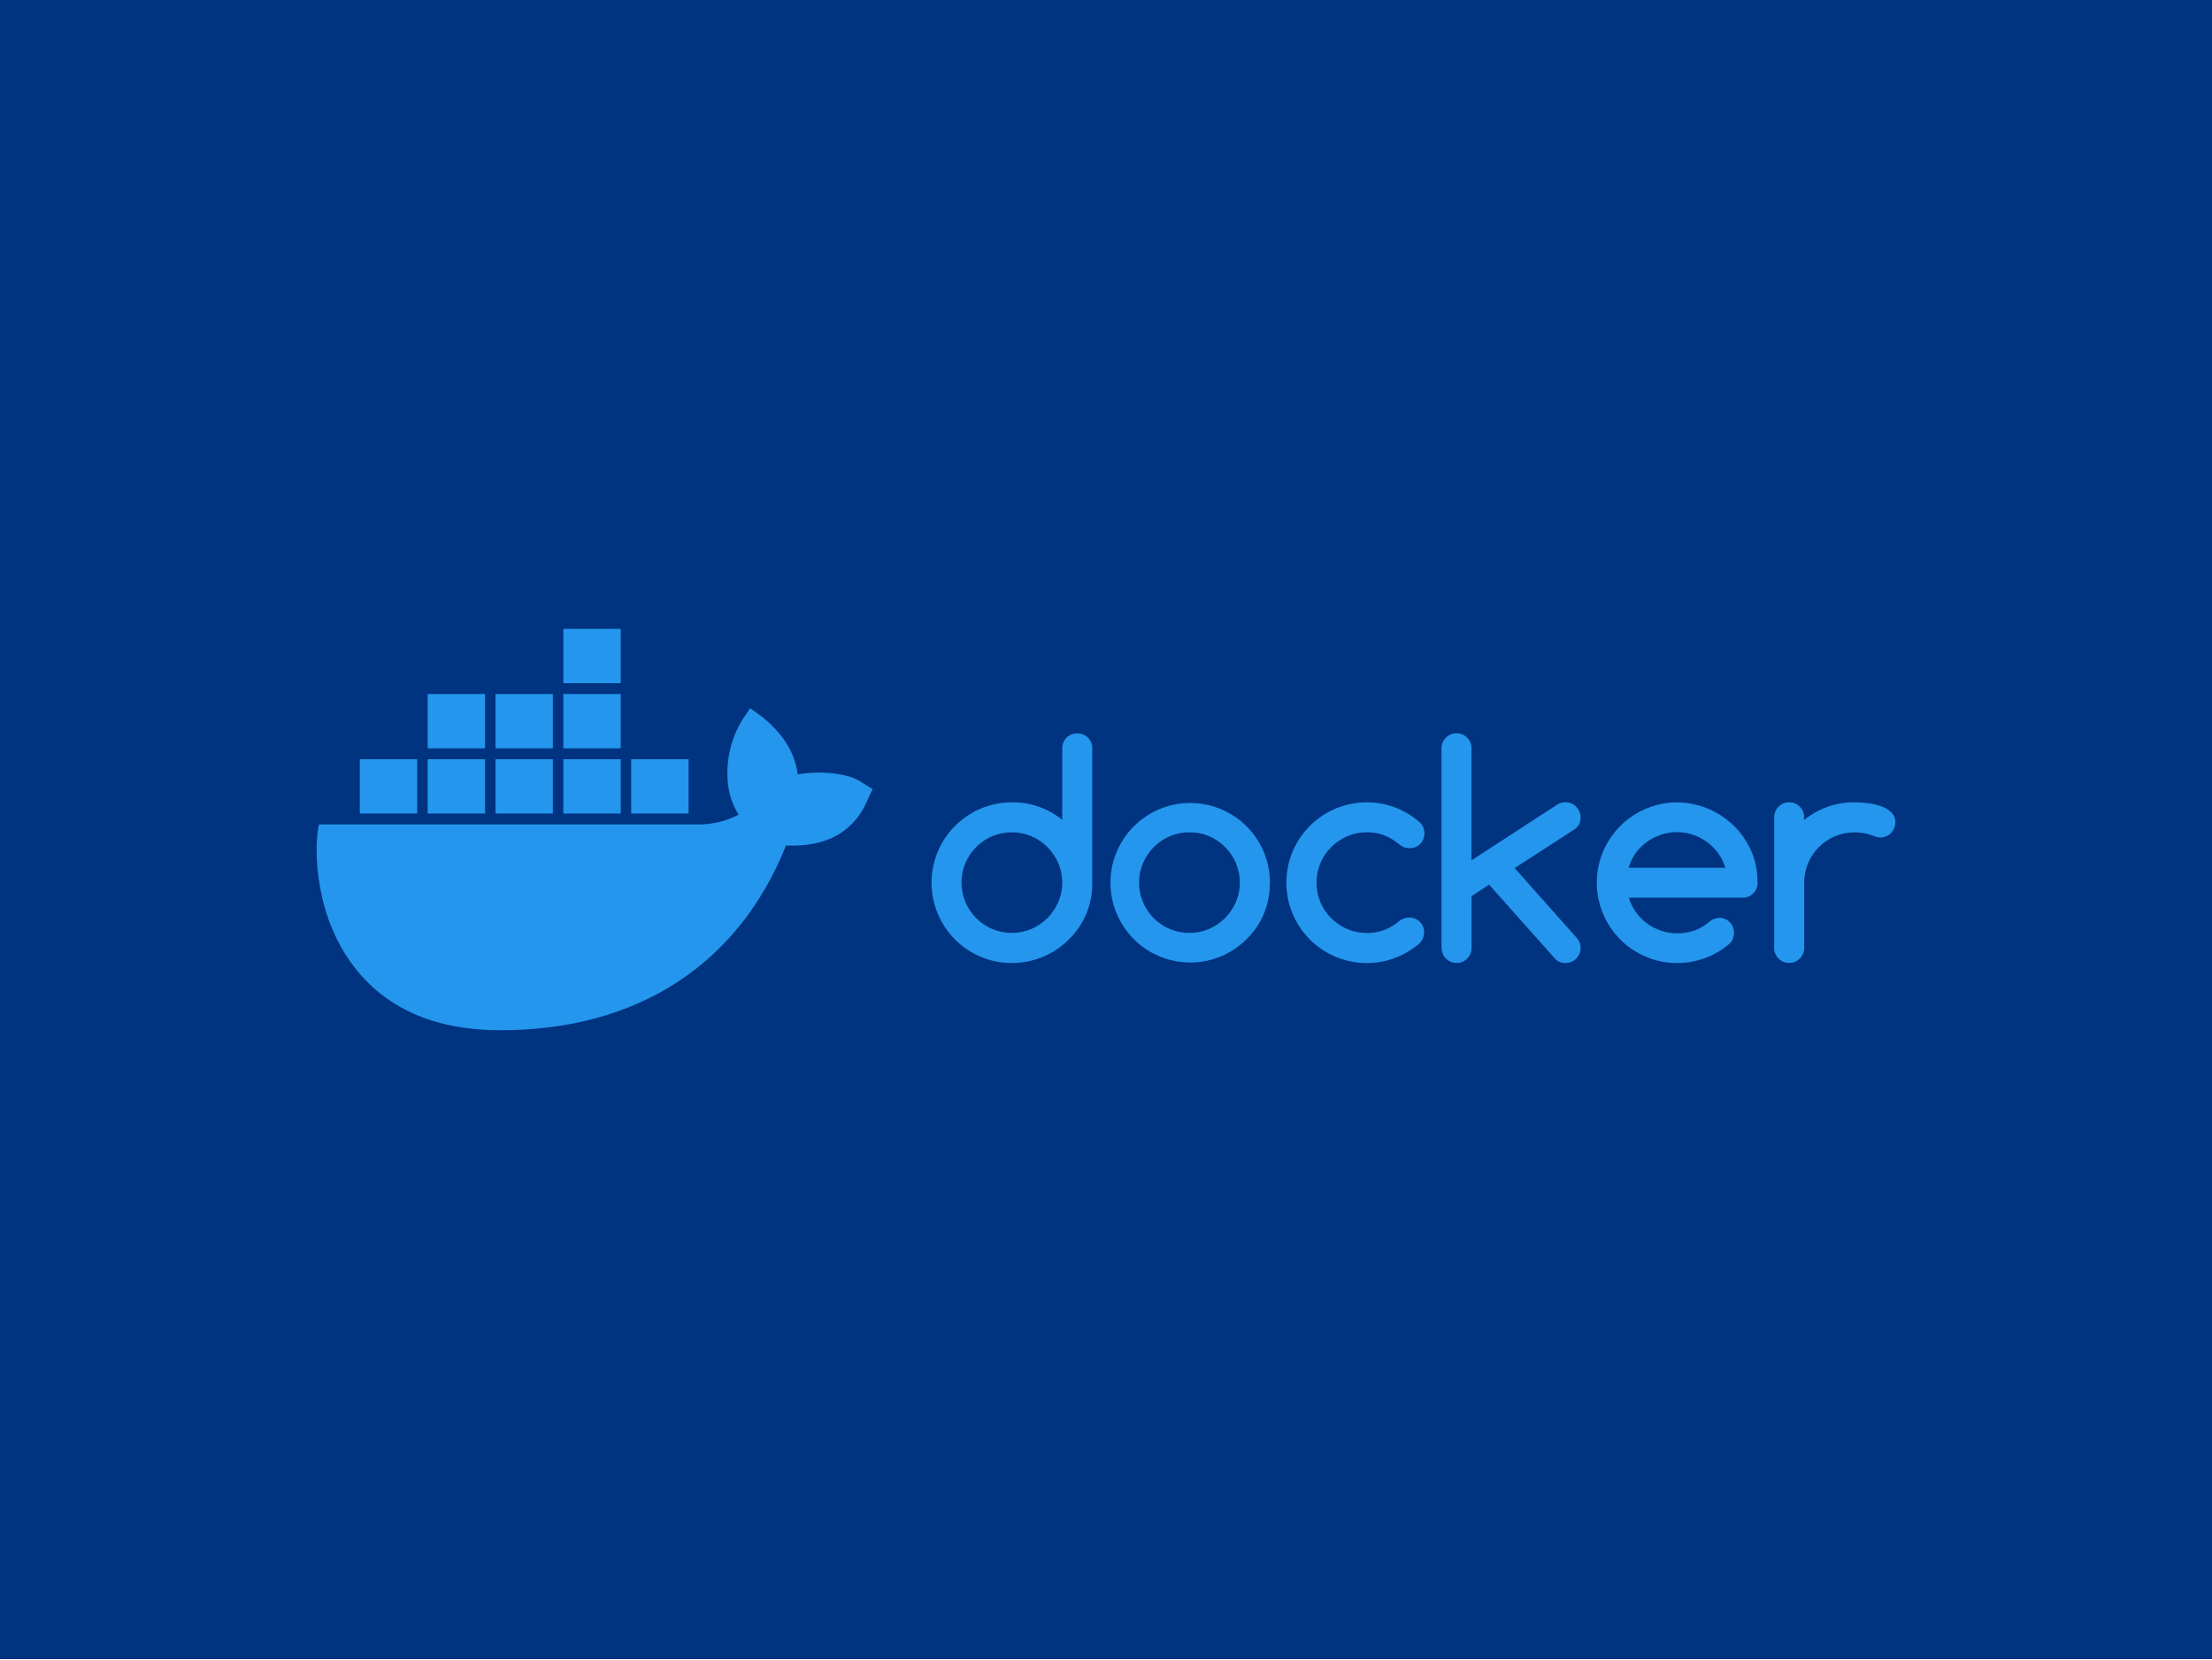
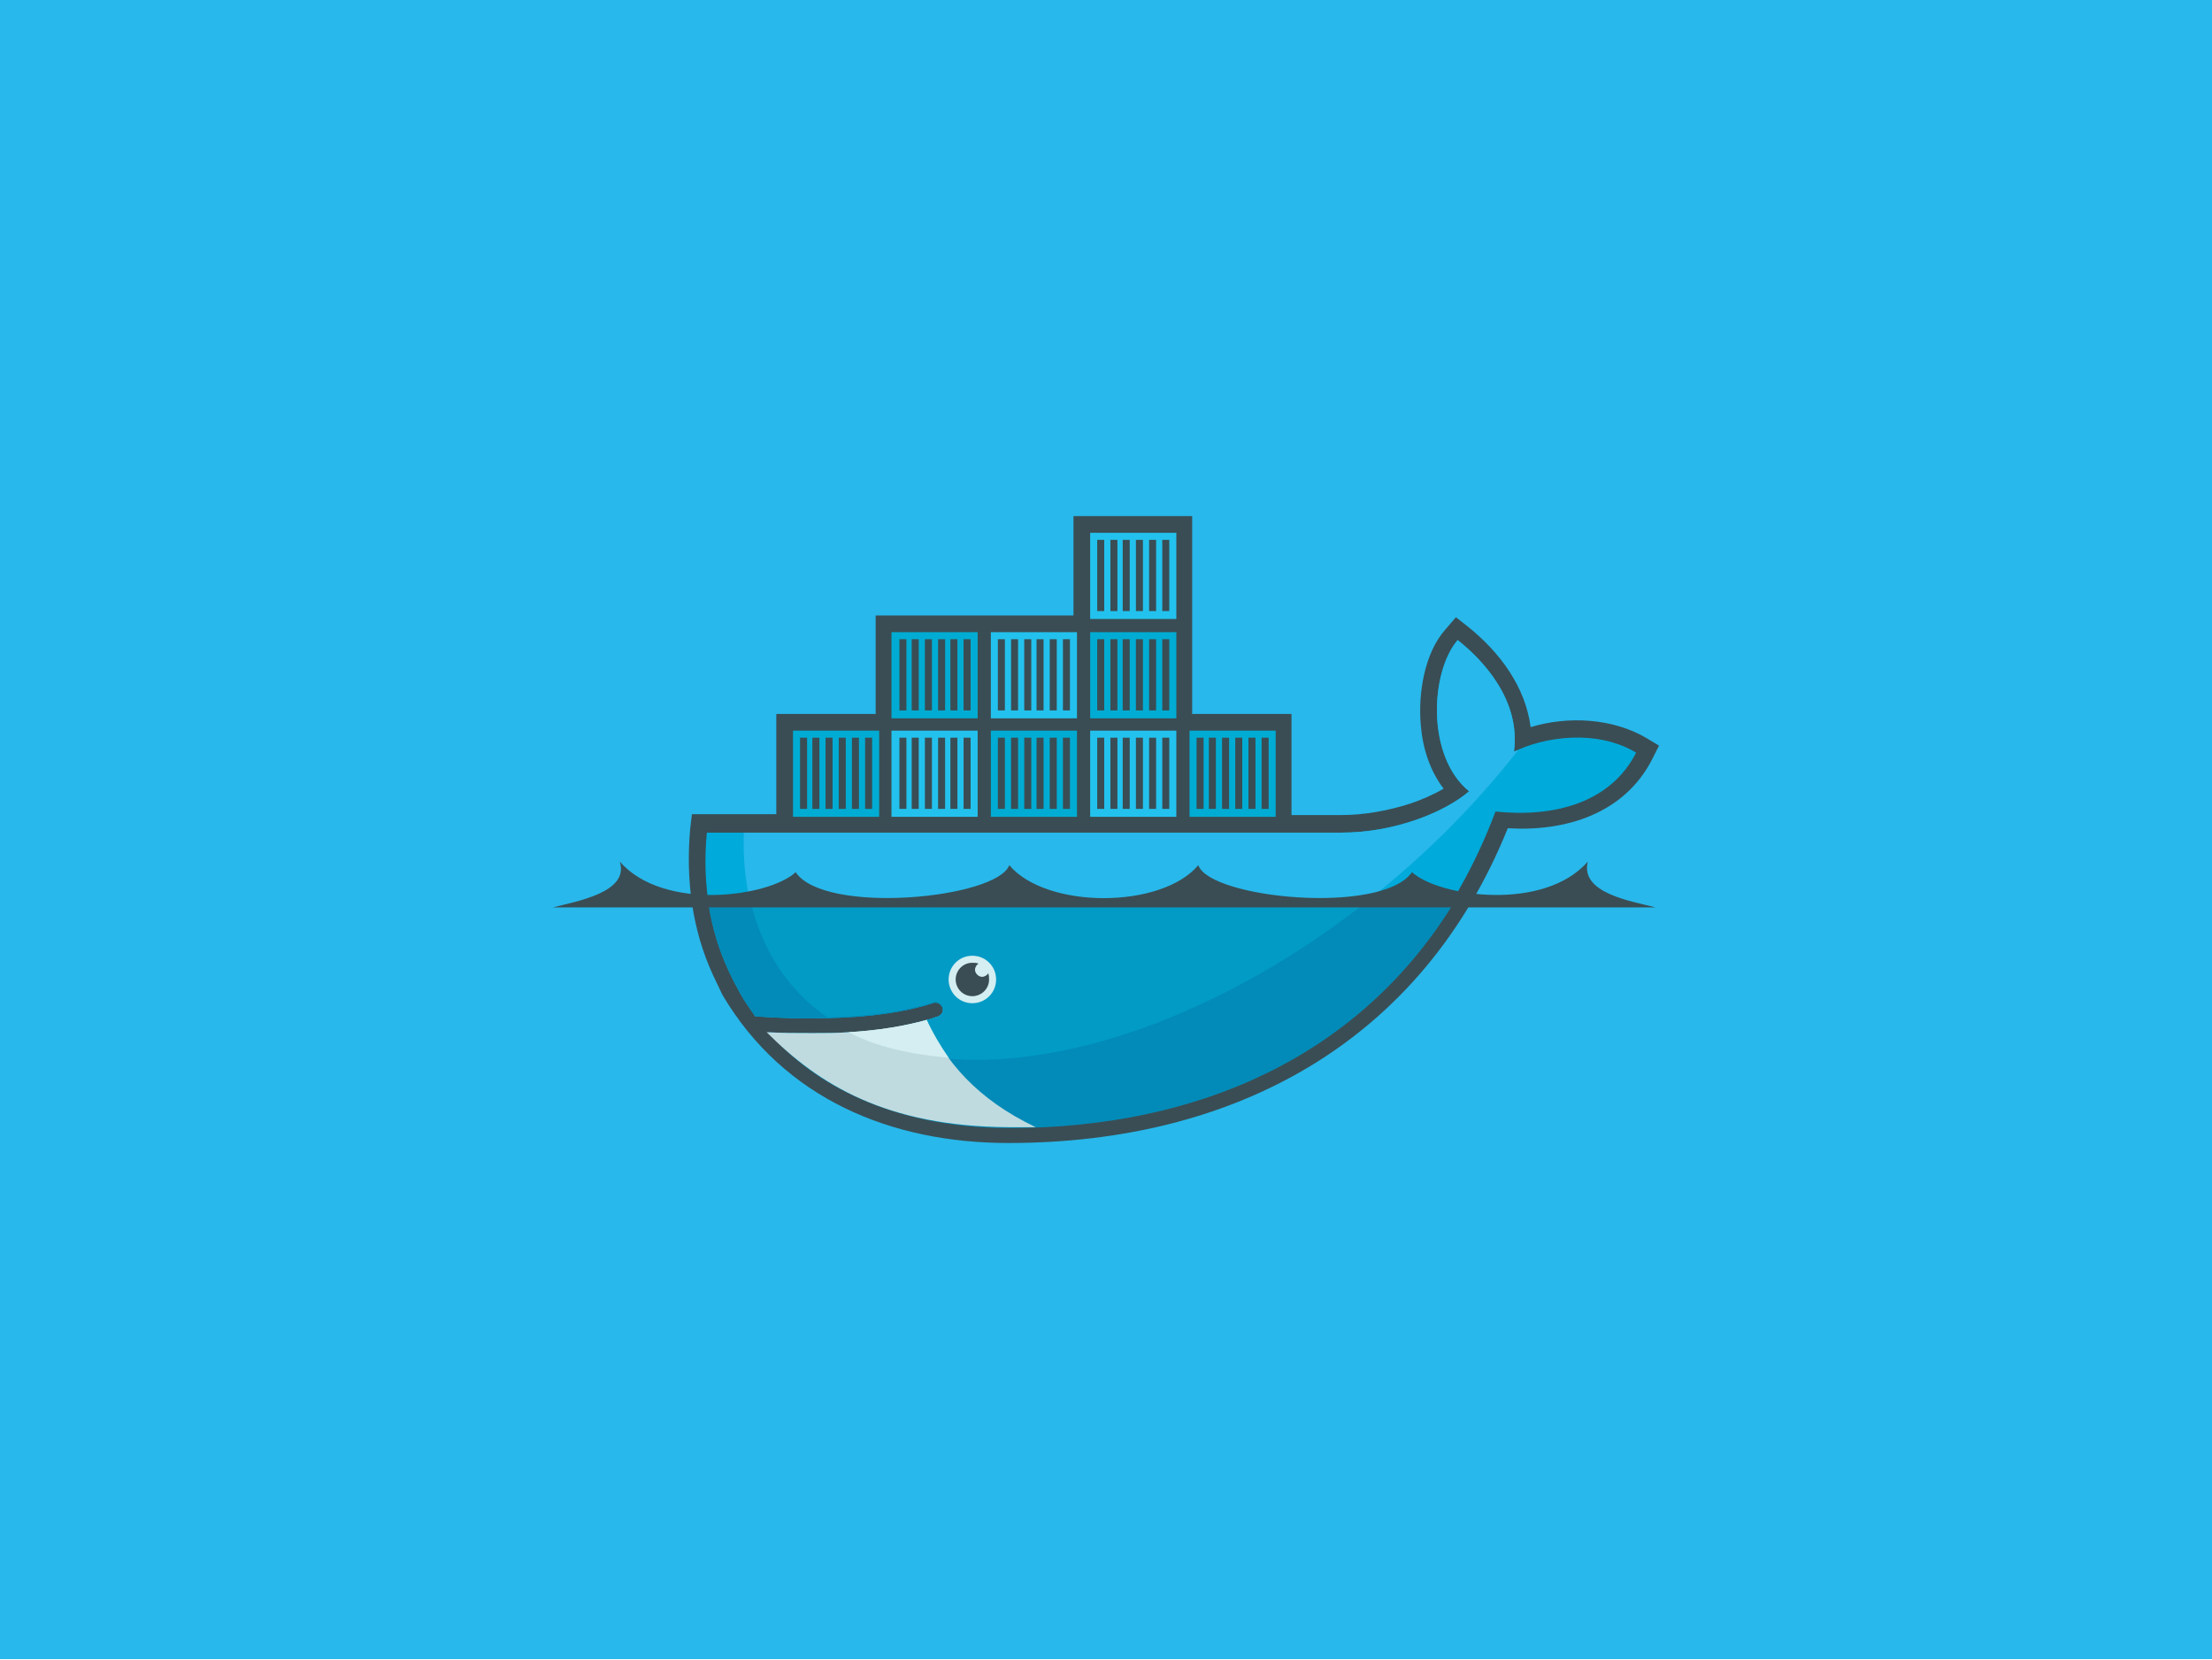
- <svg xmlns="http://www.w3.org/2000/svg" xml:space="preserve" style="fill-rule:evenodd;clip-rule:evenodd;stroke-linecap:round;stroke-linejoin:round;stroke-miterlimit:1.5" viewBox="0 0 2400 1800">
-   <path d="M0 0h2400v1800H0z" style="fill:#003380" />
-   <path d="M1332.674 957.648a52.5 52.5 0 0 0-4.278-21.126 56.2 56.2 0 0 0-11.672-17.376 55.4 55.4 0 0 0-17.377-11.831 54.77 54.77 0 0 0-42.833 0 54.66 54.66 0 0 0-28.89 29.101 54.5 54.5 0 0 0 0 42.253 54.66 54.66 0 0 0 28.89 29.101 54.77 54.77 0 0 0 42.833 0 55.4 55.4 0 0 0 17.377-11.83 56.2 56.2 0 0 0 11.672-17.377 52.5 52.5 0 0 0 4.278-20.915m-54.717-87.198a84.5 84.5 0 0 1 54.717 19.013v-77.586a15.845 15.845 0 0 1 16.214-16.214 15.85 15.85 0 0 1 11.62 4.595 15.48 15.48 0 0 1 4.753 11.619v145.771a83.34 83.34 0 0 1-25.563 61.689 87.199 87.199 0 1 1-61.688-148.887zm279.923 87.198a83.34 83.34 0 0 1-25.563 61.689 86.565 86.565 0 1 1 19.066-95.068 89.8 89.8 0 0 1 6.708 33.38zm-87.199-54.664a52.8 52.8 0 0 0-21.496 4.384 54.66 54.66 0 0 0-28.89 29.101 54.5 54.5 0 0 0 0 42.253 54.66 54.66 0 0 0 28.89 29.101 54.77 54.77 0 0 0 42.834 0 55.4 55.4 0 0 0 17.376-11.83 56.2 56.2 0 0 0 11.672-17.377 54.14 54.14 0 0 0 0-42.252 56.2 56.2 0 0 0-11.672-17.377 55.4 55.4 0 0 0-17.376-11.83 52.8 52.8 0 0 0-21.127-4.173zm238.41 92.48a15.845 15.845 0 0 1 16.214 16.215 16.43 16.43 0 0 1-5.281 11.989 87.199 87.199 0 1 1 0-132.04 15.85 15.85 0 0 1 5.598 12.307 15.85 15.85 0 0 1-4.595 11.672 15.85 15.85 0 0 1-11.62 4.648 16.48 16.48 0 0 1-10.562-3.75 59.8 59.8 0 0 0-16.637-10.14 51.5 51.5 0 0 0-19.014-3.434 53.45 53.45 0 0 0-21.126 4.278 55.9 55.9 0 0 0-17.43 11.673 54.4 54.4 0 0 0-11.777 17.376 55.3 55.3 0 0 0 0 42.675 54.4 54.4 0 0 0 11.778 17.376 55.9 55.9 0 0 0 17.429 11.673 53.45 53.45 0 0 0 21.126 4.278 52.8 52.8 0 0 0 19.014-3.328 56.2 56.2 0 0 0 16.531-10.035 17.43 17.43 0 0 1 10.563-3.433zm35.07 33.01V811.93a16.214 16.214 0 0 1 16.372-16.373 15.85 15.85 0 0 1 11.461 4.753 15.85 15.85 0 0 1 4.754 11.62v121.476l93.114-60.58a15.85 15.85 0 0 1 8.714-2.482 16.3 16.3 0 0 1 6.39 1.268 15.3 15.3 0 0 1 5.283 3.485 18 18 0 0 1 3.485 5.282 15.1 15.1 0 0 1 1.32 6.232 14.52 14.52 0 0 1-6.231 12.94l-65.228 42.253 66.97 75.368a16.48 16.48 0 0 1 4.543 11.355 15.1 15.1 0 0 1-1.32 6.232 18 18 0 0 1-3.487 5.282 15.3 15.3 0 0 1-5.281 3.485 16.3 16.3 0 0 1-6.39 1.268 15.1 15.1 0 0 1-10.881-4.225l-71.935-80.808-19.013 12.464v56.196a15.85 15.85 0 0 1-4.754 11.514 15.48 15.48 0 0 1-11.46 4.806 15.85 15.85 0 0 1-11.62-4.806 15.85 15.85 0 0 1-4.595-11.461zm308.02-87.04a52.2 52.2 0 0 0-7.87-15.845 55.67 55.67 0 0 0-27.41-20.017 53.6 53.6 0 0 0-17.219-2.8 54.3 54.3 0 0 0-17.27 2.8 56.9 56.9 0 0 0-15.422 7.87 54 54 0 0 0-12.148 12.147 50.4 50.4 0 0 0-7.605 15.845zm-7.024 54.347a15.845 15.845 0 0 1 16.373 16.215 16.16 16.16 0 0 1-4.648 11.672 87.199 87.199 0 1 1-56.988-153.166 88.52 88.52 0 0 1 80.808 53.661 87.2 87.2 0 0 1 6.39 33.538 15.48 15.48 0 0 1-4.753 11.62 15.85 15.85 0 0 1-11.62 4.594h-123.271a53.2 53.2 0 0 0 7.764 15.845 54.7 54.7 0 0 0 12.095 12.148 56 56 0 0 0 15.263 7.87 54.1 54.1 0 0 0 17.377 2.799 54.8 54.8 0 0 0 18.855-3.117 51.6 51.6 0 0 0 15.844-9.348 17 17 0 0 1 10.722-4.33zm92.216-109.17v3.116a89.3 89.3 0 0 1 25.404-14.313 85 85 0 0 1 29.26-4.964 125 125 0 0 1 14.736.95 64.3 64.3 0 0 1 14.471 3.328 30.7 30.7 0 0 1 10.986 6.602 14.47 14.47 0 0 1 4.383 10.88 15.5 15.5 0 0 1-1.32 6.39 18 18 0 0 1-3.486 5.282 15.3 15.3 0 0 1-5.281 3.486 16.3 16.3 0 0 1-6.391 1.267 17.4 17.4 0 0 1-6.866-1.69 57.3 57.3 0 0 0-21.126-3.908 53.45 53.45 0 0 0-21.127 4.278 54.45 54.45 0 0 0-29.048 29.049 53.45 53.45 0 0 0-4.278 21.126v70.984a16.214 16.214 0 0 1-16.215 16.215 15.85 15.85 0 0 1-11.62-4.754 15.85 15.85 0 0 1-4.752-11.461V886.611a15.85 15.85 0 0 1 4.753-11.46 15.85 15.85 0 0 1 11.62-4.754 16.214 16.214 0 0 1 16.214 16.214zm-1022.669-38.133c-13.574-9.454-44.735-12.94-69.083-8.239-2.852-23.556-15.845-44.207-38.503-62.48l-13.045-9.455-9.084 13.574a111.7 111.7 0 0 0-15.264 66.02 78.75 78.75 0 0 0 11.883 35.967 94.4 94.4 0 0 1-45.844 10.563H526.39l-1.109 4.7c-3.96 23.556-3.96 97.234 42.253 153.8 35.122 43.045 87.198 64.805 155.7 64.805 148.36 0 258.216-71.302 309.711-200.383 20.387.58 63.96 0 86.09-44.207.58-1.162 1.69-3.538 5.65-12.359l2.272-4.7-12.465-7.658zm-261.068-166.21h-62.27v58.942h62.27zm0 70.72h-62.27v58.942h62.27zm-73.625 0h-62.27v58.942h62.27zm-73.625 0H644.17v58.942h62.27v-58.942zm-73.625 70.72h-62.217v58.942h62.27v-58.942zm73.625 0H644.17v58.942h62.27v-58.942zm73.625 0h-62.27v58.942h62.27zm73.625 0h-62.27v58.942h62.27zm73.625 0h-62.27v58.942h62.27z" style="fill:#2496ed;stroke-width:5.282" transform="translate(-180.156)" />
+ <svg xmlns="http://www.w3.org/2000/svg" width="100%" height="100%" viewBox="0 0 1200 900" version="1.1" xml:space="preserve" style="fill-rule:evenodd;clip-rule:evenodd;stroke-linejoin:round;stroke-miterlimit:2;">
+   <rect x="0" y="0" width="1200" height="900" style="fill:rgb(40,184,235);" />
+   <g transform="matrix(4.76948,0,0,4.76948,294.754,144.992)">
+     <path d="M73.8,50.8L85.1,50.8L85.1,62.3L90.8,62.3C93.4,62.3 96.1,61.8 98.6,61C99.8,60.6 101.2,60 102.4,59.3C100.8,57.2 100,54.6 99.8,52C99.5,48.5 100.2,43.9 102.6,41.2L103.8,39.8L105.2,40.9C108.8,43.8 111.7,47.7 112.3,52.3C116.6,51 121.6,51.3 125.4,53.5L126.9,54.4L126.1,56C122.9,62.2 116.2,64.2 109.7,63.8C99.9,88.1 78.7,99.6 52.9,99.6C39.6,99.6 27.4,94.6 20.4,82.8L20.3,82.6L19.3,80.5C16.9,75.3 16.2,69.6 16.7,63.9L16.9,62.2L26.5,62.2L26.5,50.8L37.8,50.8L37.8,39.6L60.3,39.6L60.3,28.3L73.8,28.3L73.8,50.8Z" style="fill:rgb(58,77,84);" />
+   </g>
+   <g transform="matrix(4.76948,0,0,4.76948,294.754,144.992)">
+     <path d="M110.4,55.1C111.2,49.2 106.8,44.6 104,42.4C100.9,46 100.4,55.6 105.3,59.6C102.5,62 96.8,64.3 90.8,64.3L18.6,64.3C18,70.5 19.1,76.2 21.6,81.1L22.4,82.6C22.9,83.5 23.5,84.3 24.1,85.2C27.1,85.4 29.8,85.5 32.3,85.4C37.2,85.3 41.2,84.7 44.3,83.7C44.8,83.5 45.2,83.8 45.4,84.2C45.6,84.7 45.3,85.1 44.9,85.3C44.5,85.4 44.1,85.6 43.6,85.7C41.2,86.4 38.6,86.8 35.3,87L34.7,87C33.4,87.1 32,87.1 30.5,87.1C28.9,87.1 27.4,87.1 25.6,87C31.6,93.8 41,97.8 52.8,97.8C77.8,97.8 99,86.7 108.3,61.9C115,62.6 121.4,60.9 124.3,55.2C119.8,52.5 113.8,53.4 110.4,55.1Z" style="fill:rgb(0,170,218);fill-rule:nonzero;" />
+   </g>
+   <g transform="matrix(4.76948,0,0,4.76948,294.754,144.992)">
+     <path d="M110.4,55.1C111.2,49.2 106.8,44.6 104,42.4C100.9,46 100.4,55.6 105.3,59.6C102.5,62 96.8,64.3 90.8,64.3L22.8,64.3C22.5,73.8 26,81 32.3,85.3C37.2,85.2 41.2,84.6 44.3,83.6C44.8,83.4 45.2,83.7 45.4,84.1C45.6,84.6 45.3,85 44.9,85.2C44.5,85.3 44.1,85.5 43.6,85.6C41.2,86.3 38.4,86.8 35.1,87L35,86.9C43.5,91.3 55.8,91.2 70,85.8C85.8,79.7 100.6,68.1 110.9,54.9C110.7,55 110.5,55 110.4,55.1Z" style="fill:rgb(40,184,235);fill-rule:nonzero;" />
+   </g>
+   <g transform="matrix(4.76948,0,0,4.76948,294.754,144.992)">
+     <path d="M18.7,71.8C19.1,75.1 20.1,78.2 21.6,81.1L22.4,82.6C22.9,83.5 23.5,84.3 24.1,85.2C27.1,85.4 29.8,85.5 32.3,85.4C37.2,85.3 41.2,84.7 44.3,83.7C44.8,83.5 45.2,83.8 45.4,84.2C45.6,84.7 45.3,85.1 44.9,85.3C44.5,85.4 44.1,85.6 43.6,85.7C41.2,86.4 38.4,86.9 35.1,87.1L34.7,87.1C33.4,87.2 32,87.2 30.6,87.2C29,87.2 27.4,87.2 25.7,87.1C31.7,93.9 41.2,97.9 53,97.9C74.4,97.9 93,89.8 103.8,71.9L18.7,71.9L18.7,71.8Z" style="fill:rgb(2,139,184);fill-rule:nonzero;" />
+   </g>
+   <g transform="matrix(4.76948,0,0,4.76948,294.754,144.992)">
+     <path d="M23.5,71.8C24.8,77.6 27.8,82.2 32.3,85.3C37.2,85.2 41.2,84.6 44.3,83.6C44.8,83.4 45.2,83.7 45.4,84.1C45.6,84.6 45.3,85 44.9,85.2C44.5,85.3 44.1,85.5 43.6,85.6C41.2,86.3 38.4,86.8 35,87C43.5,91.4 55.8,91.3 69.9,85.9C78.4,82.6 86.7,77.7 94.1,71.8L23.5,71.8Z" style="fill:rgb(1,155,198);fill-rule:nonzero;" />
+   </g>
+   <g transform="matrix(4.76948,0,0,4.76948,294.754,144.992)">
+     <path d="M28.4,52.7L38.2,52.7L38.2,62.5L28.4,62.5L28.4,52.7ZM29.2,53.5L30,53.5L30,61.6L29.2,61.6L29.2,53.5ZM30.6,53.5L31.4,53.5L31.4,61.6L30.6,61.6L30.6,53.5ZM32.1,53.5L32.9,53.5L32.9,61.6L32.1,61.6L32.1,53.5ZM33.6,53.5L34.4,53.5L34.4,61.6L33.6,61.6L33.6,53.5ZM35.1,53.5L35.9,53.5L35.9,61.6L35.1,61.6L35.1,53.5ZM36.6,53.5L37.4,53.5L37.4,61.6L36.6,61.6L36.6,53.5ZM39.6,41.5L49.4,41.5L49.4,51.3L39.6,51.3L39.6,41.5ZM40.5,42.3L41.3,42.3L41.3,50.4L40.5,50.4L40.5,42.3ZM41.9,42.3L42.7,42.3L42.7,50.4L41.9,50.4L41.9,42.3ZM43.4,42.3L44.2,42.3L44.2,50.4L43.4,50.4L43.4,42.3ZM44.9,42.3L45.7,42.3L45.7,50.4L44.9,50.4L44.9,42.3ZM46.3,42.3L47.1,42.3L47.1,50.4L46.3,50.4L46.3,42.3ZM47.8,42.3L48.6,42.3L48.6,50.4L47.8,50.4L47.8,42.3Z" style="fill:rgb(0,172,211);" />
+   </g>
+   <g transform="matrix(4.76948,0,0,4.76948,294.754,144.992)">
+     <path d="M39.6,52.7L49.4,52.7L49.4,62.5L39.6,62.5L39.6,52.7ZM40.5,53.5L41.3,53.5L41.3,61.6L40.5,61.6L40.5,53.5ZM41.9,53.5L42.7,53.5L42.7,61.6L41.9,61.6L41.9,53.5ZM43.4,53.5L44.2,53.5L44.2,61.6L43.4,61.6L43.4,53.5ZM44.9,53.5L45.7,53.5L45.7,61.6L44.9,61.6L44.9,53.5ZM46.3,53.5L47.1,53.5L47.1,61.6L46.3,61.6L46.3,53.5ZM47.8,53.5L48.6,53.5L48.6,61.6L47.8,61.6L47.8,53.5Z" style="fill:rgb(35,194,238);" />
+   </g>
+   <g transform="matrix(4.76948,0,0,4.76948,294.754,144.992)">
+     <path d="M50.9,52.7L60.7,52.7L60.7,62.5L50.9,62.5L50.9,52.7ZM51.7,53.5L52.5,53.5L52.5,61.6L51.7,61.6L51.7,53.5ZM53.2,53.5L54,53.5L54,61.6L53.2,61.6L53.2,53.5ZM54.7,53.5L55.5,53.5L55.5,61.6L54.7,61.6L54.7,53.5ZM56.1,53.5L56.9,53.5L56.9,61.6L56.1,61.6L56.1,53.5ZM57.6,53.5L58.4,53.5L58.4,61.6L57.6,61.6L57.6,53.5ZM59.1,53.5L59.9,53.5L59.9,61.6L59.1,61.6L59.1,53.5Z" style="fill:rgb(0,172,211);" />
+   </g>
+   <g transform="matrix(4.76948,0,0,4.76948,294.754,144.992)">
+     <path d="M50.9,41.5L60.7,41.5L60.7,51.3L50.9,51.3L50.9,41.5ZM51.7,42.3L52.5,42.3L52.5,50.4L51.7,50.4L51.7,42.3ZM53.2,42.3L54,42.3L54,50.4L53.2,50.4L53.2,42.3ZM54.7,42.3L55.5,42.3L55.5,50.4L54.7,50.4L54.7,42.3ZM56.1,42.3L56.9,42.3L56.9,50.4L56.1,50.4L56.1,42.3ZM57.6,42.3L58.4,42.3L58.4,50.4L57.6,50.4L57.6,42.3ZM59.1,42.3L59.9,42.3L59.9,50.4L59.1,50.4L59.1,42.3ZM62.2,52.7L72,52.7L72,62.5L62.2,62.5L62.2,52.7ZM63,53.5L63.8,53.5L63.8,61.6L63,61.6L63,53.5ZM64.5,53.5L65.3,53.5L65.3,61.6L64.5,61.6L64.5,53.5ZM65.9,53.5L66.7,53.5L66.7,61.6L65.9,61.6L65.9,53.5ZM67.4,53.5L68.2,53.5L68.2,61.6L67.4,61.6L67.4,53.5ZM68.9,53.5L69.7,53.5L69.7,61.6L68.9,61.6L68.9,53.5ZM70.4,53.5L71.2,53.5L71.2,61.6L70.4,61.6L70.4,53.5Z" style="fill:rgb(35,194,238);" />
+   </g>
+   <g transform="matrix(4.76948,0,0,4.76948,294.754,144.992)">
+     <path d="M62.2,41.5L72,41.5L72,51.3L62.2,51.3L62.2,41.5ZM63,42.3L63.8,42.3L63.8,50.4L63,50.4L63,42.3ZM64.5,42.3L65.3,42.3L65.3,50.4L64.5,50.4L64.5,42.3ZM65.9,42.3L66.7,42.3L66.7,50.4L65.9,50.4L65.9,42.3ZM67.4,42.3L68.2,42.3L68.2,50.4L67.4,50.4L67.4,42.3ZM68.9,42.3L69.7,42.3L69.7,50.4L68.9,50.4L68.9,42.3ZM70.4,42.3L71.2,42.3L71.2,50.4L70.4,50.4L70.4,42.3Z" style="fill:rgb(0,172,211);" />
+   </g>
+   <g transform="matrix(4.76948,0,0,4.76948,294.754,144.992)">
+     <path d="M62.2,30.2L72,30.2L72,40L62.2,40L62.2,30.2ZM63,31L63.8,31L63.8,39.1L63,39.1L63,31ZM64.5,31L65.3,31L65.3,39.1L64.5,39.1L64.5,31ZM65.9,31L66.7,31L66.7,39.1L65.9,39.1L65.9,31ZM67.4,31L68.2,31L68.2,39.1L67.4,39.1L67.4,31ZM68.9,31L69.7,31L69.7,39.1L68.9,39.1L68.9,31ZM70.4,31L71.2,31L71.2,39.1L70.4,39.1L70.4,31Z" style="fill:rgb(35,194,238);" />
+   </g>
+   <g transform="matrix(4.76948,0,0,4.76948,294.754,144.992)">
+     <path d="M73.5,52.7L83.3,52.7L83.3,62.5L73.5,62.5L73.5,52.7ZM74.3,53.5L75.1,53.5L75.1,61.6L74.3,61.6L74.3,53.5ZM75.7,53.5L76.5,53.5L76.5,61.6L75.7,61.6L75.7,53.5ZM77.2,53.5L78,53.5L78,61.6L77.2,61.6L77.2,53.5ZM78.7,53.5L79.5,53.5L79.5,61.6L78.7,61.6L78.7,53.5ZM80.2,53.5L81,53.5L81,61.6L80.2,61.6L80.2,53.5ZM81.7,53.5L82.5,53.5L82.5,61.6L81.7,61.6L81.7,53.5Z" style="fill:rgb(0,172,211);" />
+   </g>
+   <g transform="matrix(4.76948,0,0,4.76948,294.754,144.992)">
+     <path d="M48.8,78.3C50.3,78.3 51.5,79.5 51.5,81C51.5,82.5 50.3,83.7 48.8,83.7C47.3,83.7 46.1,82.5 46.1,81C46.1,79.5 47.3,78.3 48.8,78.3" style="fill:rgb(212,238,241);" />
+   </g>
+   <g transform="matrix(4.76948,0,0,4.76948,294.754,144.992)">
+     <path d="M48.8,79.1C49,79.1 49.3,79.1 49.5,79.2C49.3,79.3 49.1,79.6 49.1,79.9C49.1,80.3 49.5,80.7 49.9,80.7C50.2,80.7 50.5,80.5 50.6,80.3C50.7,80.5 50.7,80.8 50.7,81C50.7,82.1 49.8,82.9 48.8,82.9C47.7,82.9 46.9,82 46.9,81C46.9,80 47.7,79.1 48.8,79.1M1.1,72.8L126.5,72.8C123.8,72.1 117.9,71.2 118.8,67.6C113.8,73.3 101.9,71.6 98.8,68.8C95.4,73.7 75.8,71.8 74.5,68C70.3,73 57.2,73 53,68C51.6,71.8 32,73.7 28.7,68.8C25.7,71.6 13.7,73.3 8.7,67.6C9.8,71.1 3.8,72.1 1.1,72.8" style="fill:rgb(58,77,84);" />
+   </g>
+   <g transform="matrix(4.76948,0,0,4.76948,294.754,144.992)">
+     <path d="M56,97.8C49.3,94.6 45.7,90.3 43.6,85.6C41.1,86.3 38.1,86.8 34.7,87C33.4,87.1 32,87.1 30.6,87.1C28.9,87.1 27.2,87.1 25.4,87C31.4,93 39,97.7 52.9,97.8L56,97.8Z" style="fill:rgb(191,219,224);fill-rule:nonzero;" />
+   </g>
+   <g transform="matrix(4.76948,0,0,4.76948,294.754,144.992)">
+     <path d="M46.1,89.9C45.2,88.6 44.3,87.1 43.6,85.6C41.1,86.3 38.1,86.8 34.7,87C37,88.2 40.4,89.4 46.1,89.9Z" style="fill:rgb(212,238,241);fill-rule:nonzero;" />
+   </g>
</svg>
